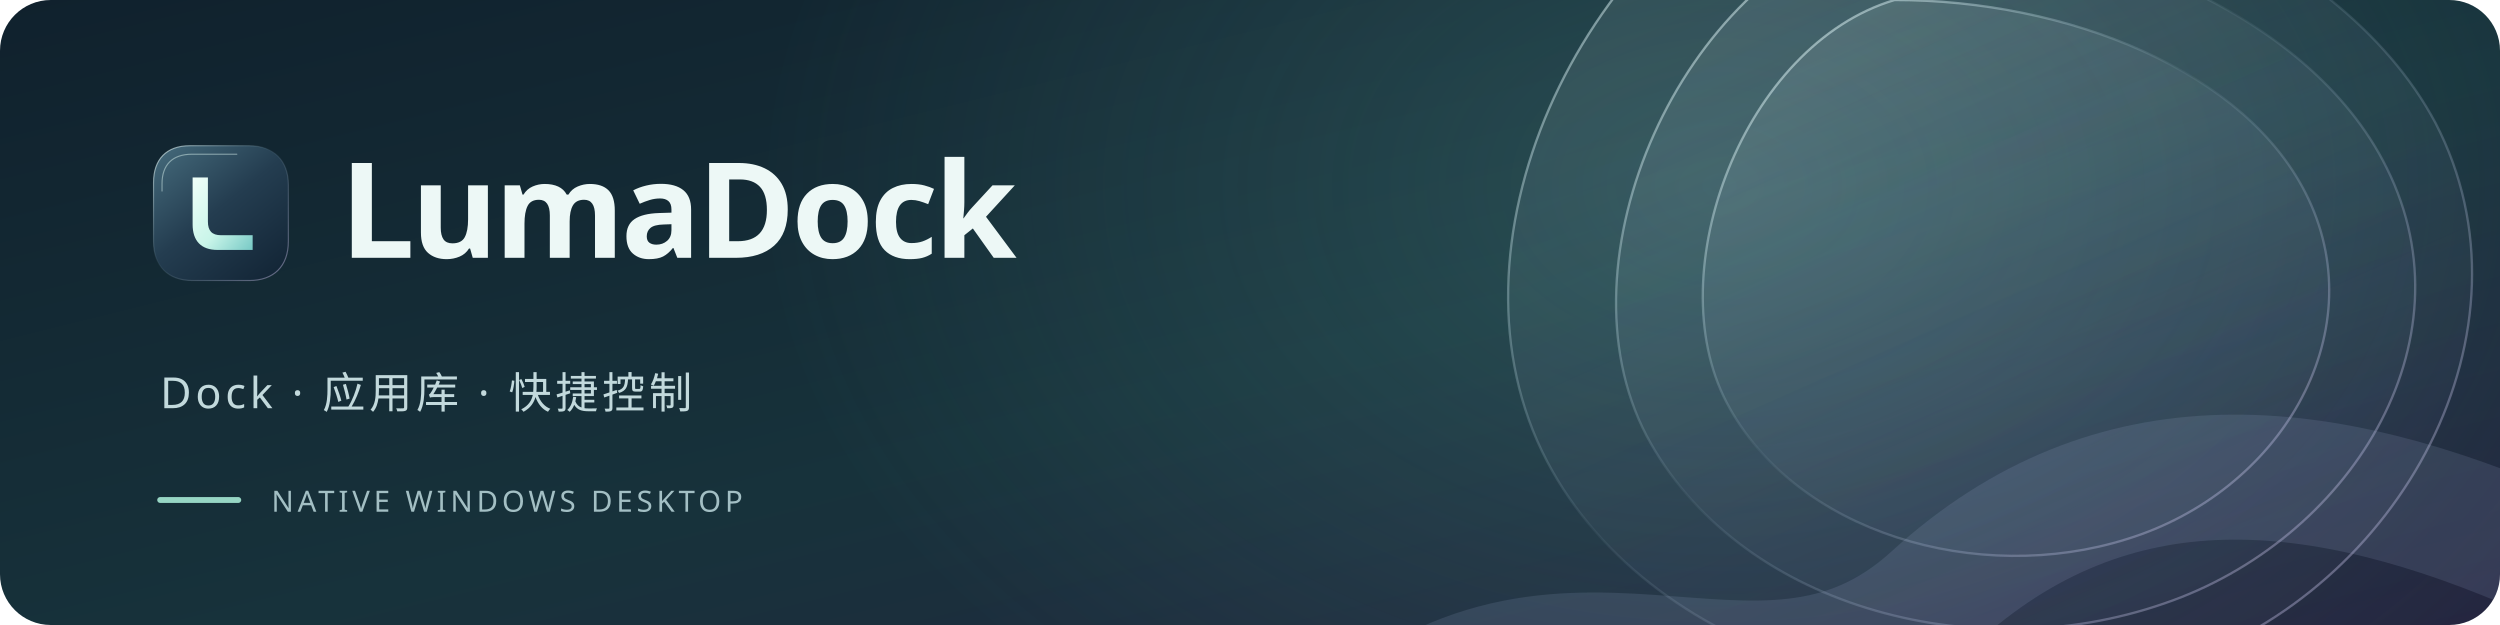
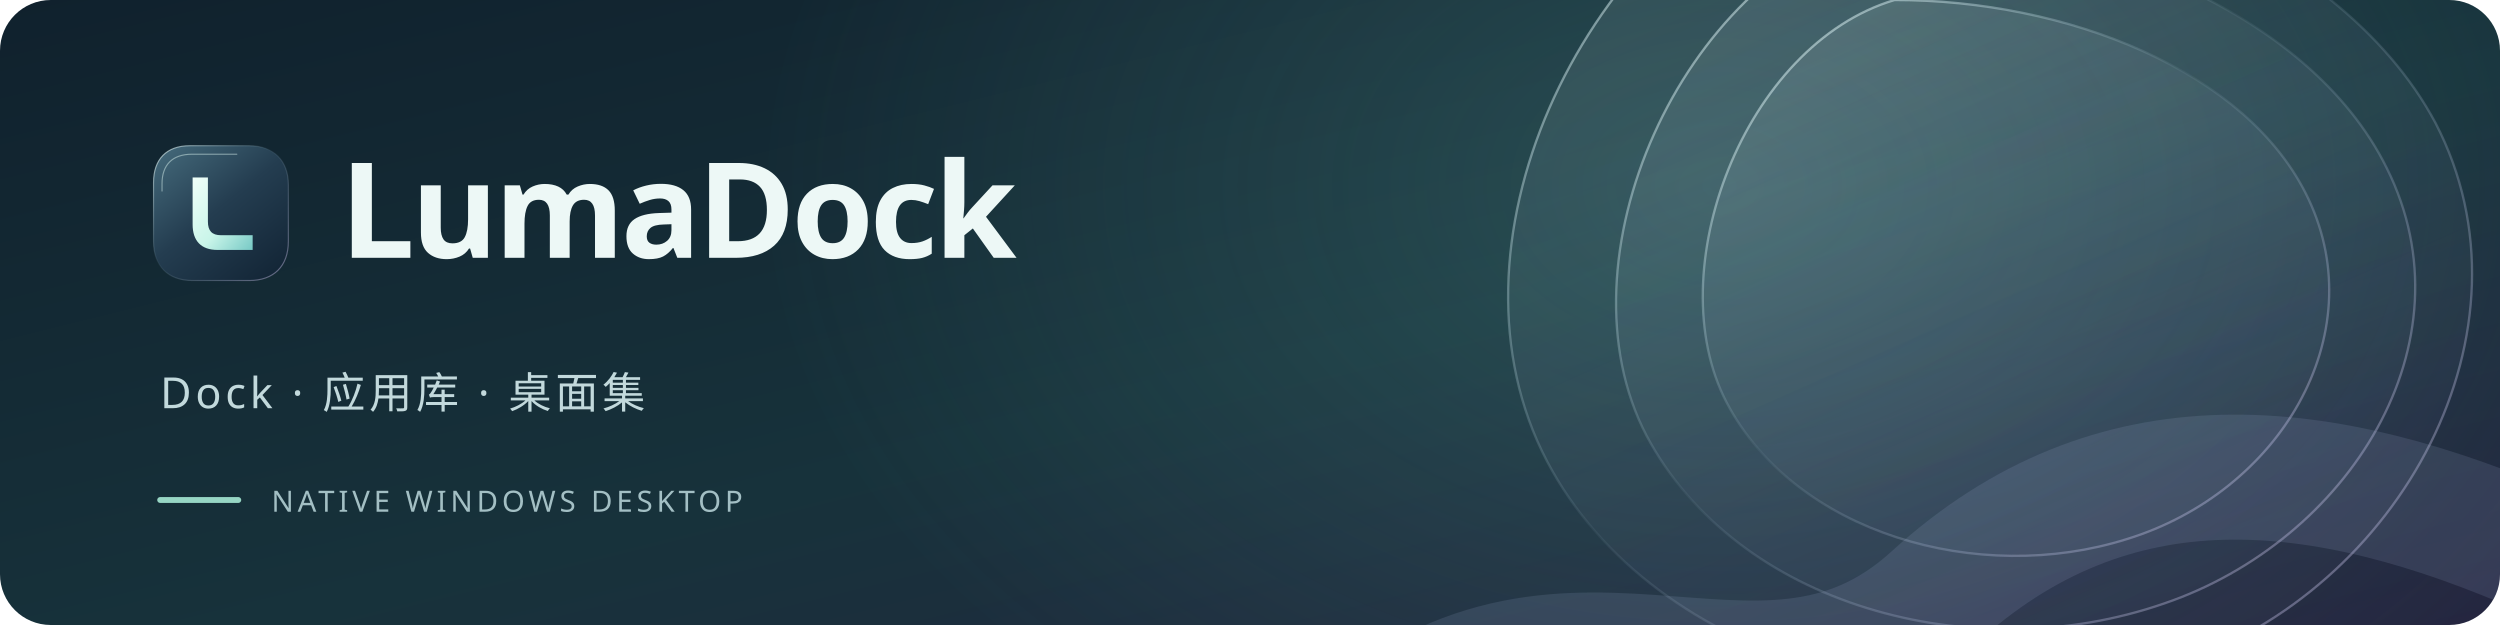
<svg xmlns="http://www.w3.org/2000/svg" width="1280" height="320" viewBox="0 0 1280 320" role="img" aria-labelledby="title description">
  <defs>
    <linearGradient id="bg" x1="0" y1="0" x2="1" y2="1">
      <stop stop-color="#10212d" />
      <stop offset=".55" stop-color="#17323b" />
      <stop offset="1" stop-color="#252640" />
    </linearGradient>
    <linearGradient id="edge" x1="0" y1="0" x2="1" y2="1">
      <stop stop-color="#edfffb" stop-opacity=".7" />
      <stop offset=".45" stop-color="#bddeed" stop-opacity=".06" />
      <stop offset="1" stop-color="#d2bfee" stop-opacity=".48" />
    </linearGradient>
    <linearGradient id="glass" x1="0" y1="0" x2=".5" y2="1">
      <stop stop-color="#e9fff9" stop-opacity=".11" />
      <stop offset="1" stop-color="#b5c4f5" stop-opacity=".025" />
    </linearGradient>
    <linearGradient id="logo" x1="0" y1="0" x2=".8" y2="1">
      <stop stop-color="#466c7d" />
      <stop offset=".52" stop-color="#243d50" />
      <stop offset="1" stop-color="#142738" />
    </linearGradient>
    <linearGradient id="ribbon" x1="0" y1="0" x2="1" y2="1">
      <stop stop-color="#f0fff9" />
      <stop offset=".57" stop-color="#c9f5e9" />
      <stop offset="1" stop-color="#77c9c5" />
    </linearGradient>
    <radialGradient id="wash">
      <stop stop-color="#76c9bf" stop-opacity=".2" />
      <stop offset="1" stop-color="#76c9bf" stop-opacity="0" />
    </radialGradient>
    <clipPath id="frame">
      <rect width="1280" height="320" rx="26" />
    </clipPath>
  </defs>
  <g clip-path="url(#frame)">
    <path fill="url(#bg)" d="M0 0h1280v320H0z" />
    <ellipse cx="880" cy="95" rx="490" ry="350" fill="url(#wash)" />
    <g fill="url(#glass)" stroke="url(#edge)" stroke-width="1.2">
      <path d="M928-84c125-1 269 53 319 147 55 106-18 239-132 277-117 39-268 1-323-104-57-109 15-266 136-320Z" />
      <path d="M961-40c105 0 221 45 261 126 45 90-20 191-114 223-98 34-219 1-265-86-47-90 18-234 118-263Z" />
      <path d="M970 0c88 0 181 36 212 102 33 70-15 150-93 174-76 24-170-3-205-70-35-67 9-183 86-206Z" />
    </g>
    <path d="M680 394c118-120 218-4 310-88s198-73 314-22" fill="none" stroke="#b3c4ec" stroke-opacity=".13" stroke-width="64" />
    <g transform="translate(76 72) scale(.29)">
      <path d="M73 9H178C221 9 247 35 247 78V178C247 222 221 247 178 247H78C34 247 9 221 9 178V74C9 33 32 9 73 9Z" fill="url(#logo)" stroke="url(#edge)" stroke-width="2" />
      <path d="M78 65H105V143C105 159 112 167 128 167H184V193H122C93 193 78 177 78 148Z" fill="url(#ribbon)" />
      <path d="M24 89V76C24 43 42 24 77 24H156" fill="none" stroke="#e7fff9" stroke-opacity=".45" stroke-width="2" stroke-linecap="round" />
    </g>
    <text x="174" y="132" font-family="Segoe UI Variable Display, Segoe UI, sans-serif" font-size="68" font-weight="600" letter-spacing="-2" fill="#edf8f6">LumaDock</text>
-     <text x="82" y="209" font-family="Segoe UI, Microsoft YaHei UI, sans-serif" font-size="22" letter-spacing="2" fill="#c2d9dc">Dock · 应用库 · 快捷控制</text>
+     <text x="82" y="209" font-family="Segoe UI, Microsoft YaHei UI, sans-serif" font-size="22" letter-spacing="2" fill="#c2d9dc">Dock · 应用库 · 桌面集</text>
    <path d="M82 256h40" stroke="#97d6c4" stroke-width="3" stroke-linecap="round" />
    <text x="139" y="262" font-family="Segoe UI, sans-serif" font-size="15" letter-spacing="2" fill="#a3bfc4">NATIVE WINDOWS DESKTOP</text>
  </g>
</svg>
